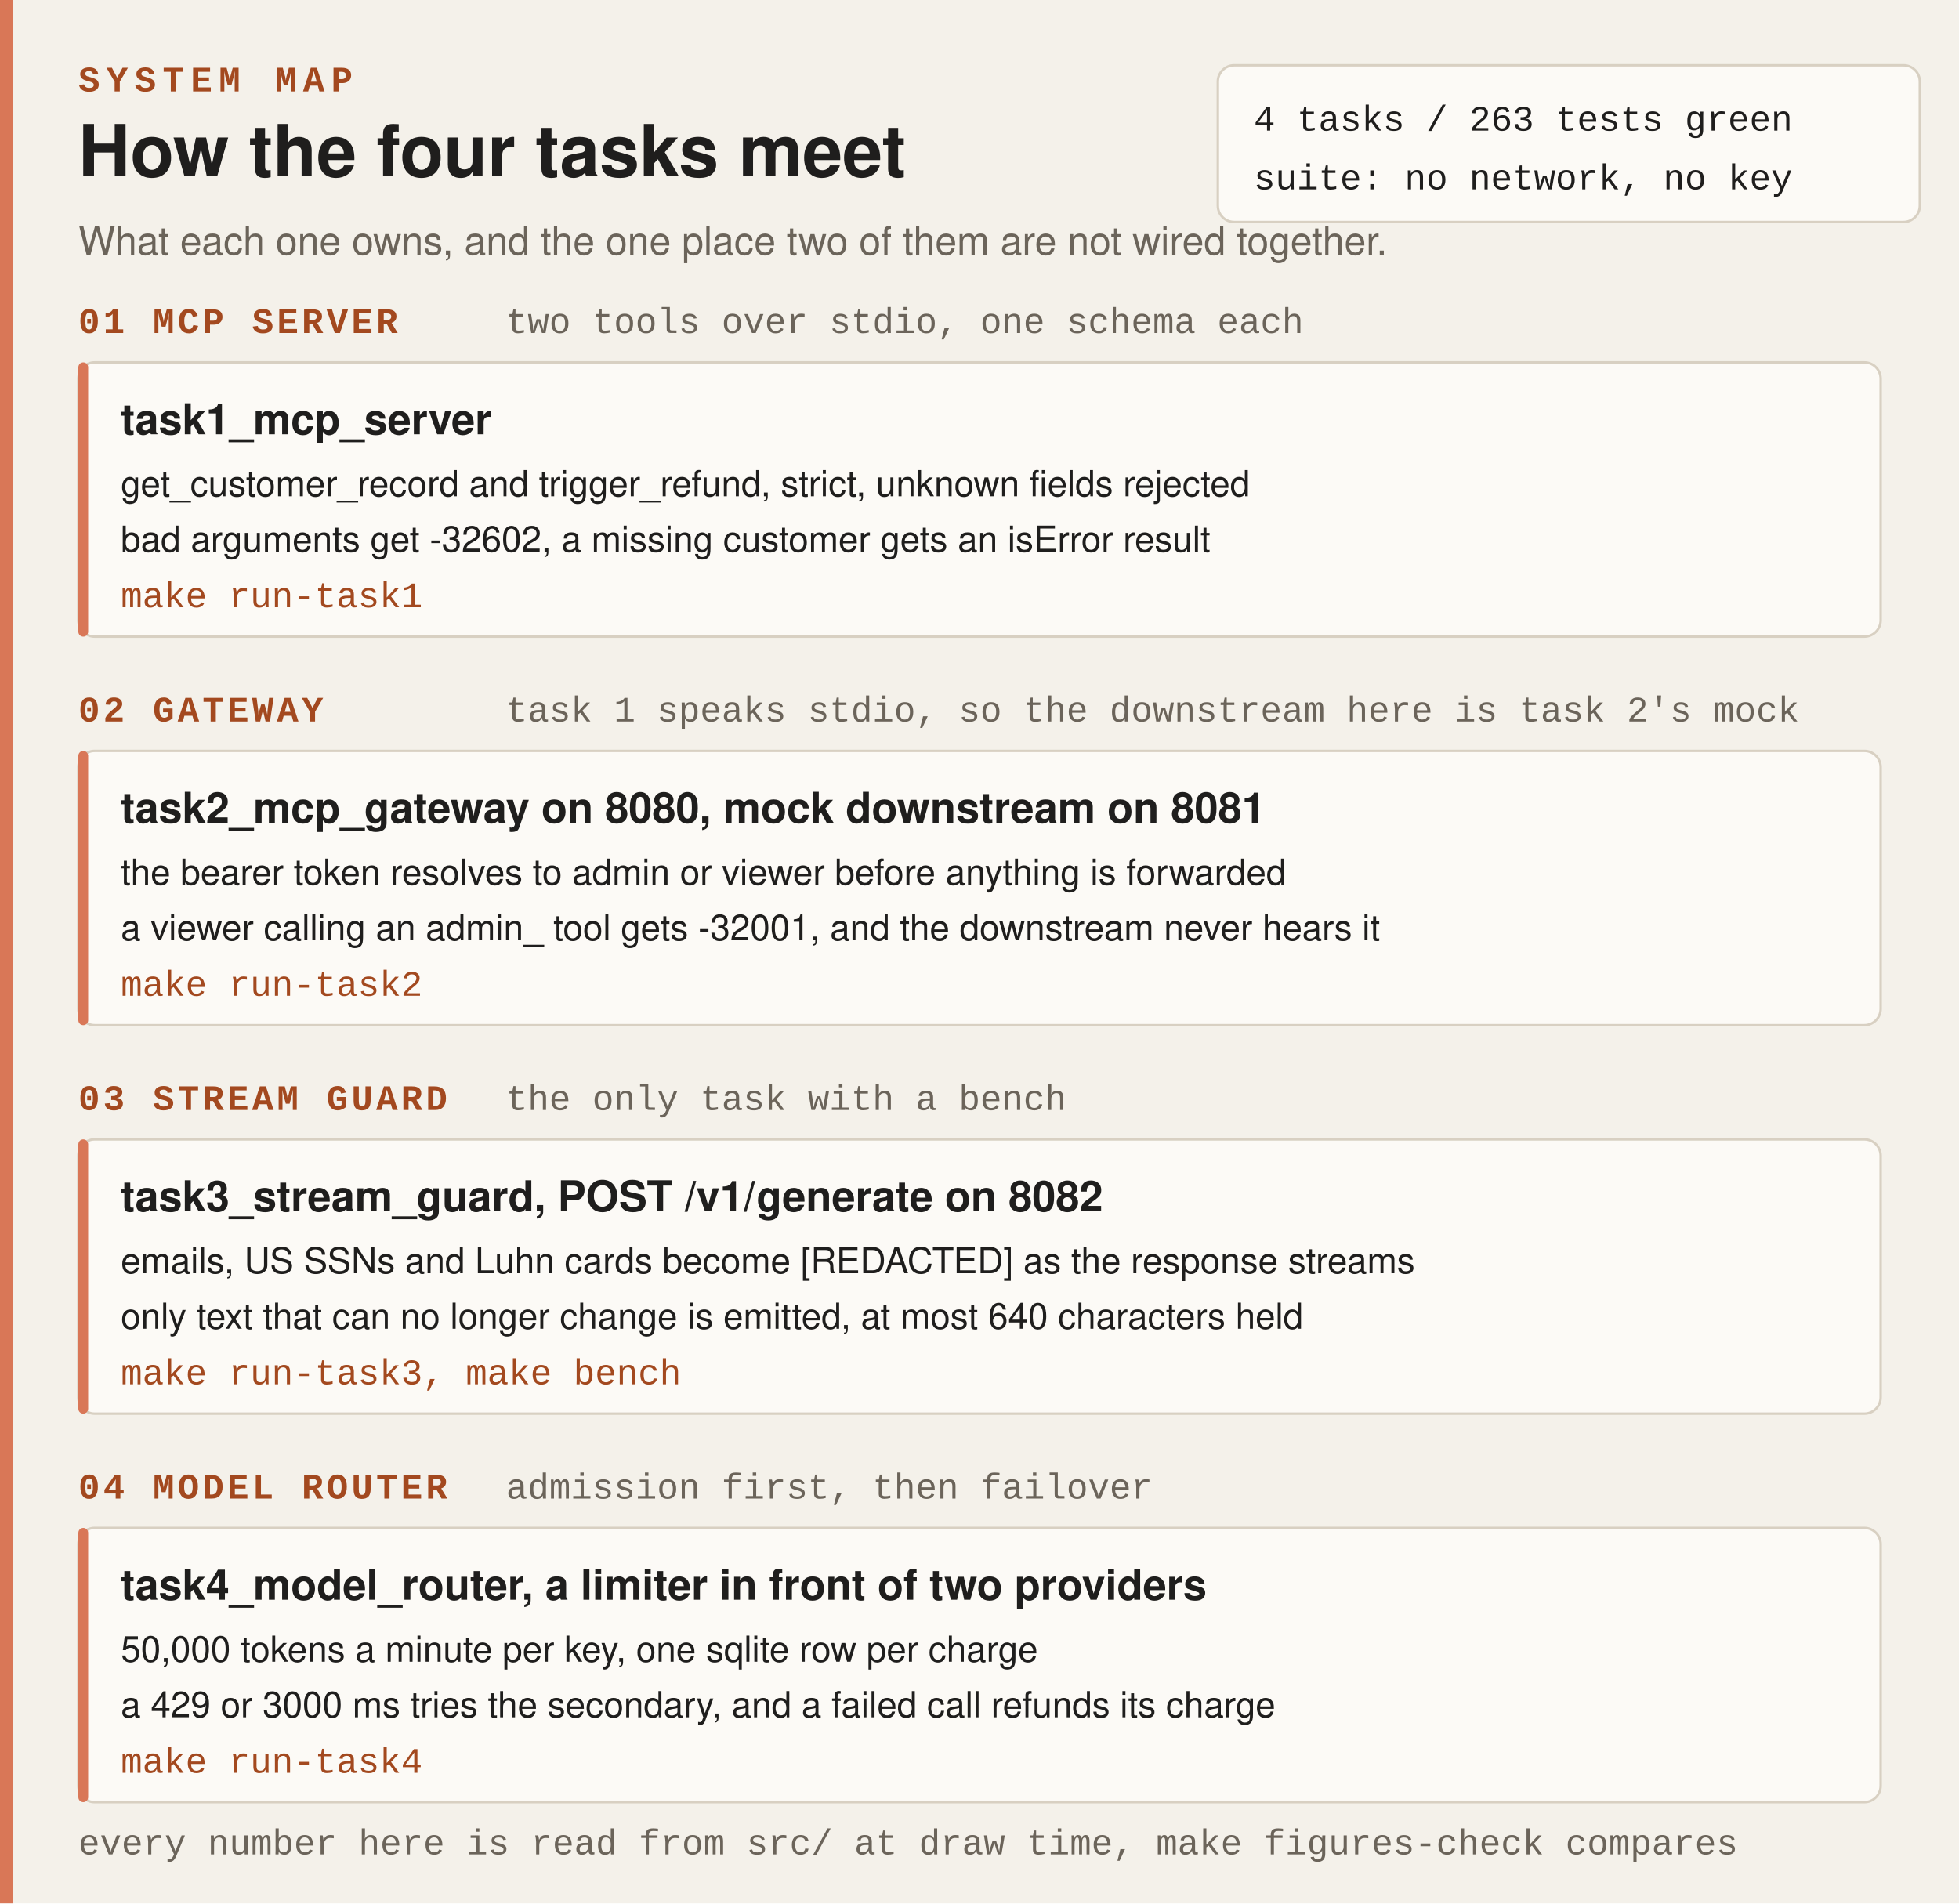
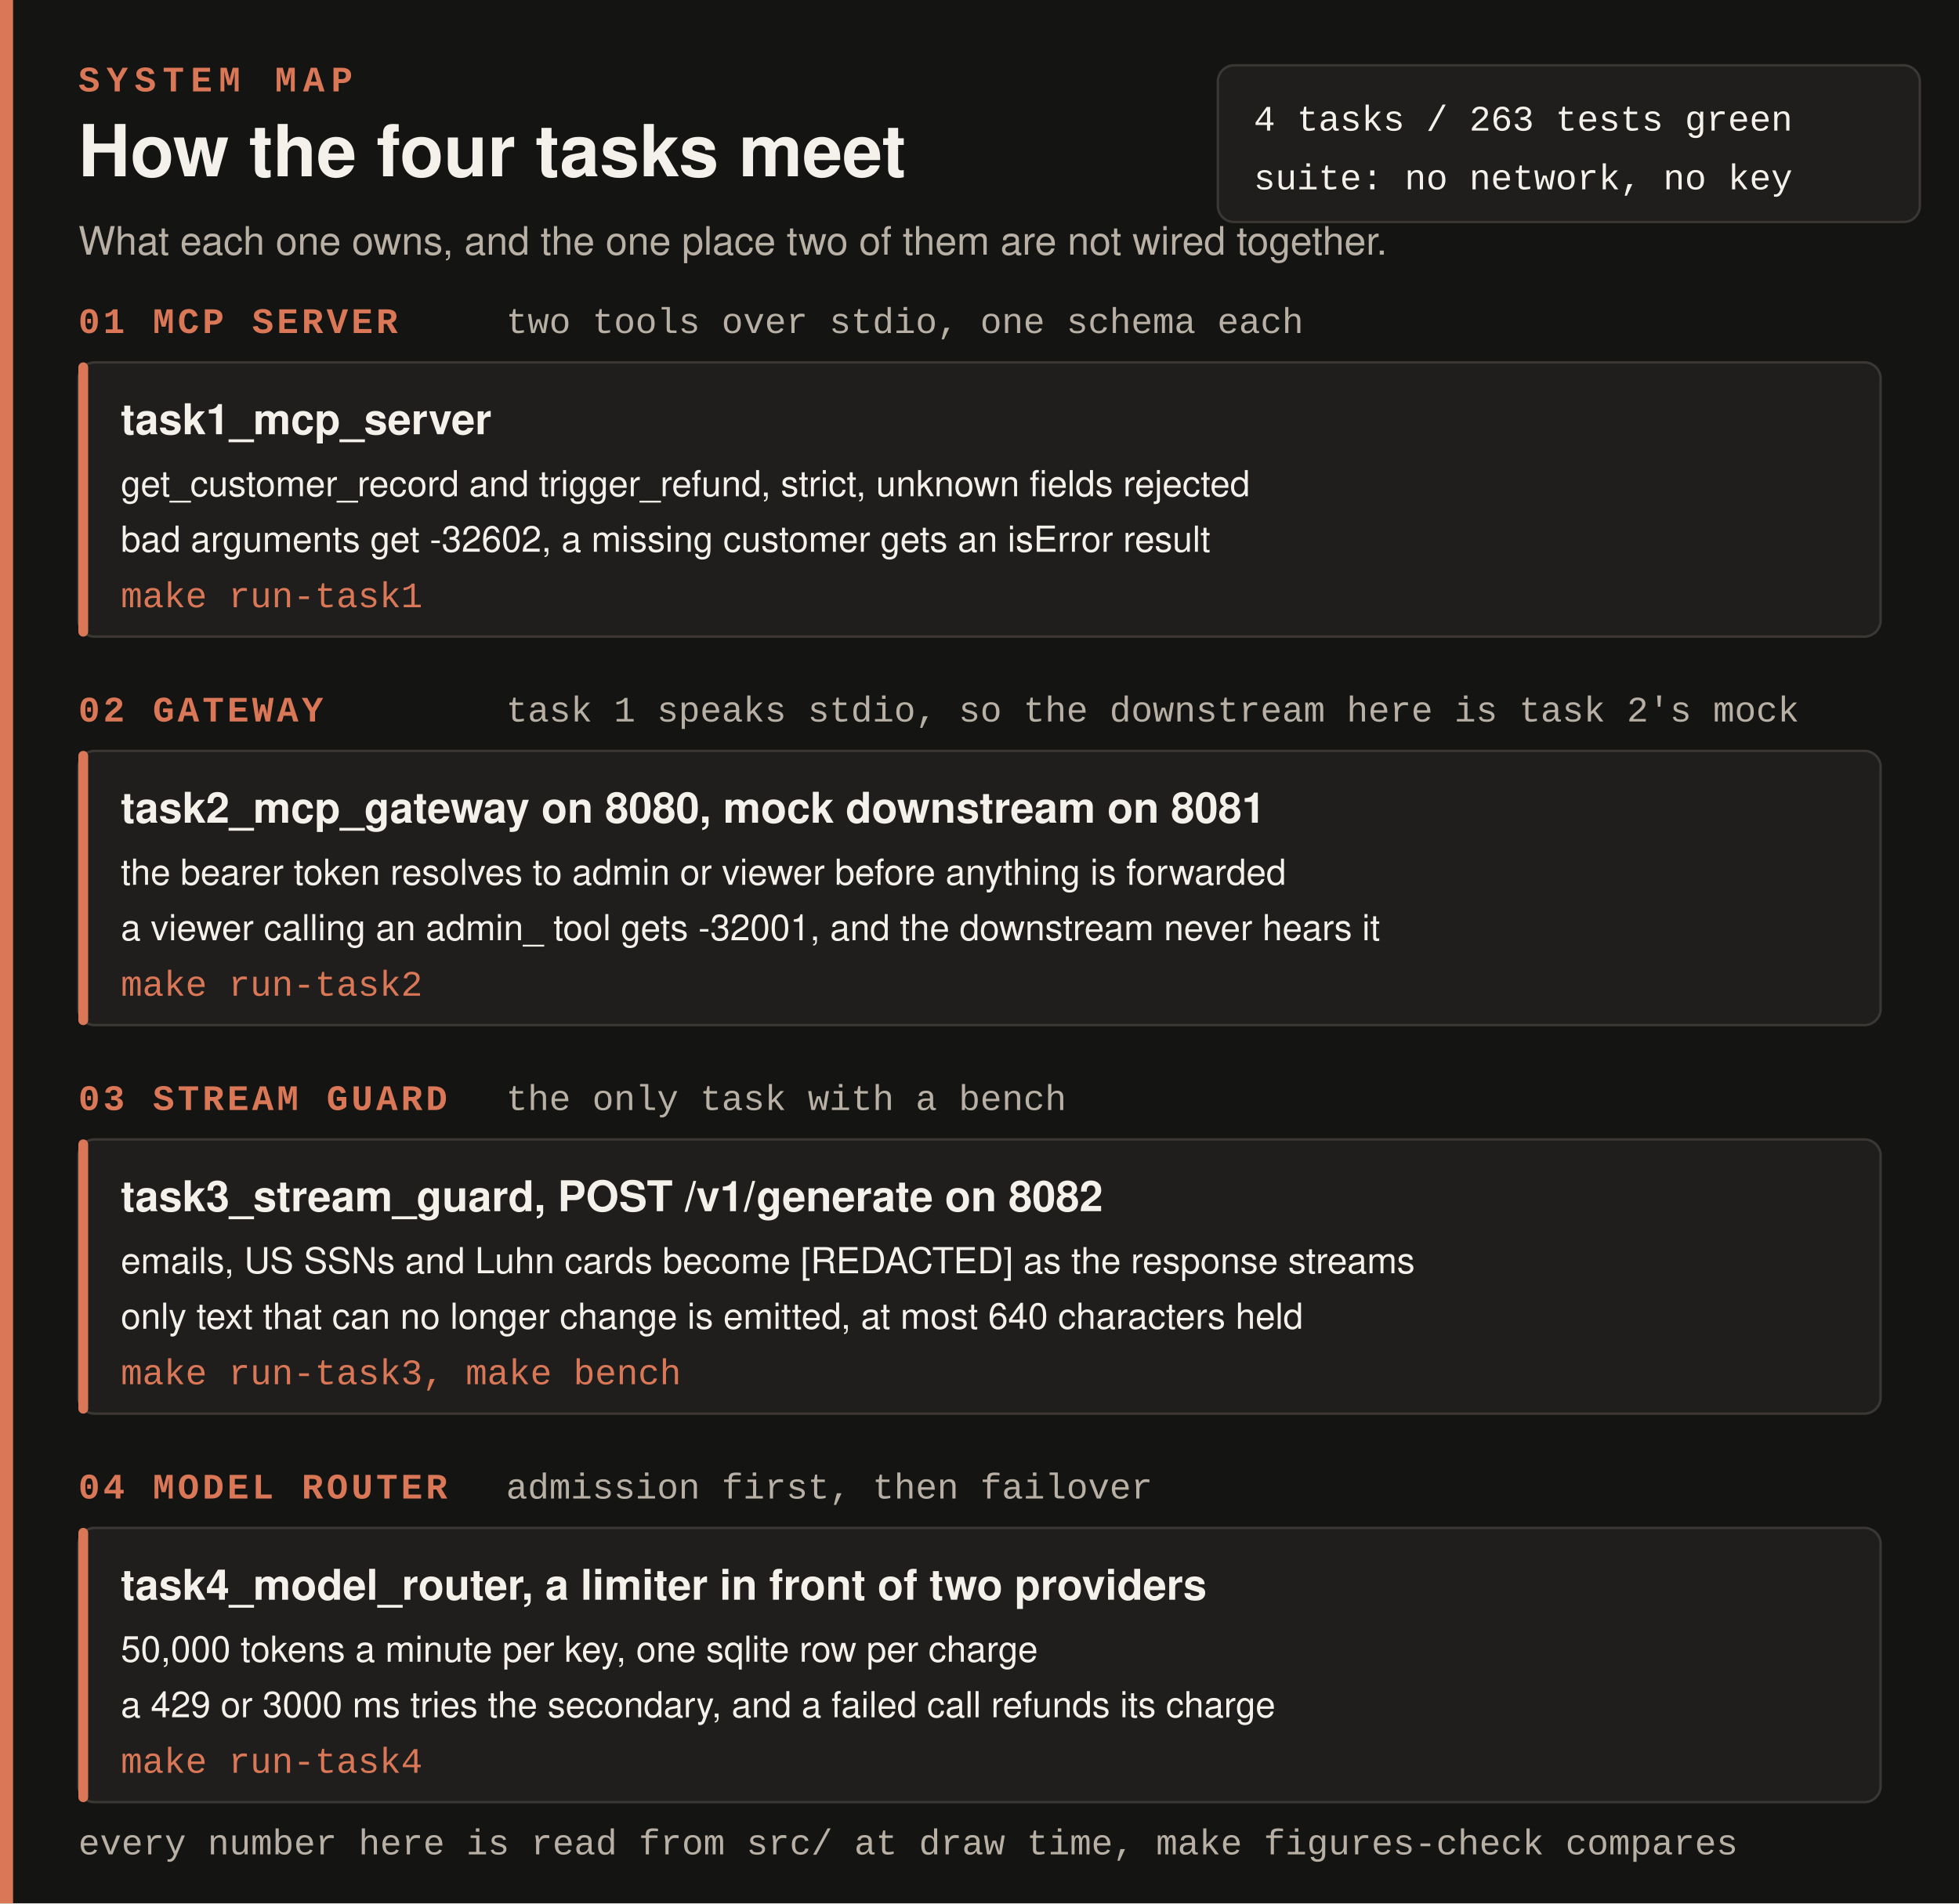
<svg xmlns="http://www.w3.org/2000/svg" viewBox="0 0 1200 1166" role="img" aria-label="System map of what each of the four tasks owns, and where two of them are not wired together">
-   <rect x="0" y="0" width="1200" height="1166" fill="#F4F1EA" />
+   <rect x="0" y="0" width="1200" height="1166" fill="#141413" />
  <rect x="0" y="0" width="8" height="1166" fill="#D97757" />
-   <text x="48" y="56" font-family="SFMono-Regular,Menlo,Consolas,Liberation Mono,monospace" font-size="22" font-weight="700" fill="#A3491F" text-anchor="start" letter-spacing="4">SYSTEM MAP</text>
-   <text x="48" y="108" font-family="Helvetica Neue,Helvetica,Arial,sans-serif" font-size="44" font-weight="700" fill="#1F1E1D" text-anchor="start">How the four tasks meet</text>
-   <text x="48" y="156" font-family="Helvetica Neue,Helvetica,Arial,sans-serif" font-size="24" font-weight="400" fill="#6B645A" text-anchor="start">What each one owns, and the one place two of them are not wired together.</text>
-   <rect x="746" y="40" width="430" height="96" rx="10" fill="#FCFAF6" stroke="#D8D0C2" stroke-width="1.5" />
-   <text x="768" y="80" font-family="SFMono-Regular,Menlo,Consolas,Liberation Mono,monospace" font-size="22" font-weight="400" fill="#1F1E1D" text-anchor="start">4 tasks / 263 tests green</text>
-   <text x="768" y="116" font-family="SFMono-Regular,Menlo,Consolas,Liberation Mono,monospace" font-size="22" font-weight="400" fill="#1F1E1D" text-anchor="start">suite: no network, no key</text>
-   <text x="48" y="204" font-family="SFMono-Regular,Menlo,Consolas,Liberation Mono,monospace" font-size="22" font-weight="700" fill="#A3491F" text-anchor="start" letter-spacing="2">01  MCP SERVER</text>
-   <text x="310" y="204" font-family="SFMono-Regular,Menlo,Consolas,Liberation Mono,monospace" font-size="22" font-weight="400" fill="#6B645A" text-anchor="start">two tools over stdio, one schema each</text>
-   <rect x="48" y="222" width="1104" height="168" rx="10" fill="#FCFAF6" stroke="#D8D0C2" stroke-width="1.5" />
+   <text x="48" y="56" font-family="SFMono-Regular,Menlo,Consolas,Liberation Mono,monospace" font-size="22" font-weight="700" fill="#D97757" text-anchor="start" letter-spacing="4">SYSTEM MAP</text>
+   <text x="48" y="108" font-family="Helvetica Neue,Helvetica,Arial,sans-serif" font-size="44" font-weight="700" fill="#F4F1EA" text-anchor="start">How the four tasks meet</text>
+   <text x="48" y="156" font-family="Helvetica Neue,Helvetica,Arial,sans-serif" font-size="24" font-weight="400" fill="#B8B0A4" text-anchor="start">What each one owns, and the one place two of them are not wired together.</text>
+   <rect x="746" y="40" width="430" height="96" rx="10" fill="#1F1E1D" stroke="#3A3734" stroke-width="1.5" />
+   <text x="768" y="80" font-family="SFMono-Regular,Menlo,Consolas,Liberation Mono,monospace" font-size="22" font-weight="400" fill="#F4F1EA" text-anchor="start">4 tasks / 263 tests green</text>
+   <text x="768" y="116" font-family="SFMono-Regular,Menlo,Consolas,Liberation Mono,monospace" font-size="22" font-weight="400" fill="#F4F1EA" text-anchor="start">suite: no network, no key</text>
+   <text x="48" y="204" font-family="SFMono-Regular,Menlo,Consolas,Liberation Mono,monospace" font-size="22" font-weight="700" fill="#D97757" text-anchor="start" letter-spacing="2">01  MCP SERVER</text>
+   <text x="310" y="204" font-family="SFMono-Regular,Menlo,Consolas,Liberation Mono,monospace" font-size="22" font-weight="400" fill="#B8B0A4" text-anchor="start">two tools over stdio, one schema each</text>
+   <rect x="48" y="222" width="1104" height="168" rx="10" fill="#1F1E1D" stroke="#3A3734" stroke-width="1.5" />
  <rect x="48" y="222" width="6" height="168" rx="3" fill="#D97757" />
-   <text x="74" y="266" font-family="Helvetica Neue,Helvetica,Arial,sans-serif" font-size="26" font-weight="700" fill="#1F1E1D" text-anchor="start">task1_mcp_server</text>
-   <text x="74" y="304" font-family="Helvetica Neue,Helvetica,Arial,sans-serif" font-size="22" font-weight="400" fill="#1F1E1D" text-anchor="start">get_customer_record and trigger_refund, strict, unknown fields rejected</text>
-   <text x="74" y="338" font-family="Helvetica Neue,Helvetica,Arial,sans-serif" font-size="22" font-weight="400" fill="#1F1E1D" text-anchor="start">bad arguments get -32602, a missing customer gets an isError result</text>
-   <text x="74" y="372" font-family="SFMono-Regular,Menlo,Consolas,Liberation Mono,monospace" font-size="22" font-weight="400" fill="#A3491F" text-anchor="start">make run-task1</text>
-   <text x="48" y="442" font-family="SFMono-Regular,Menlo,Consolas,Liberation Mono,monospace" font-size="22" font-weight="700" fill="#A3491F" text-anchor="start" letter-spacing="2">02  GATEWAY</text>
-   <text x="310" y="442" font-family="SFMono-Regular,Menlo,Consolas,Liberation Mono,monospace" font-size="22" font-weight="400" fill="#6B645A" text-anchor="start">task 1 speaks stdio, so the downstream here is task 2's mock</text>
-   <rect x="48" y="460" width="1104" height="168" rx="10" fill="#FCFAF6" stroke="#D8D0C2" stroke-width="1.5" />
+   <text x="74" y="266" font-family="Helvetica Neue,Helvetica,Arial,sans-serif" font-size="26" font-weight="700" fill="#F4F1EA" text-anchor="start">task1_mcp_server</text>
+   <text x="74" y="304" font-family="Helvetica Neue,Helvetica,Arial,sans-serif" font-size="22" font-weight="400" fill="#F4F1EA" text-anchor="start">get_customer_record and trigger_refund, strict, unknown fields rejected</text>
+   <text x="74" y="338" font-family="Helvetica Neue,Helvetica,Arial,sans-serif" font-size="22" font-weight="400" fill="#F4F1EA" text-anchor="start">bad arguments get -32602, a missing customer gets an isError result</text>
+   <text x="74" y="372" font-family="SFMono-Regular,Menlo,Consolas,Liberation Mono,monospace" font-size="22" font-weight="400" fill="#D97757" text-anchor="start">make run-task1</text>
+   <text x="48" y="442" font-family="SFMono-Regular,Menlo,Consolas,Liberation Mono,monospace" font-size="22" font-weight="700" fill="#D97757" text-anchor="start" letter-spacing="2">02  GATEWAY</text>
+   <text x="310" y="442" font-family="SFMono-Regular,Menlo,Consolas,Liberation Mono,monospace" font-size="22" font-weight="400" fill="#B8B0A4" text-anchor="start">task 1 speaks stdio, so the downstream here is task 2's mock</text>
+   <rect x="48" y="460" width="1104" height="168" rx="10" fill="#1F1E1D" stroke="#3A3734" stroke-width="1.5" />
  <rect x="48" y="460" width="6" height="168" rx="3" fill="#D97757" />
-   <text x="74" y="504" font-family="Helvetica Neue,Helvetica,Arial,sans-serif" font-size="26" font-weight="700" fill="#1F1E1D" text-anchor="start">task2_mcp_gateway on 8080, mock downstream on 8081</text>
-   <text x="74" y="542" font-family="Helvetica Neue,Helvetica,Arial,sans-serif" font-size="22" font-weight="400" fill="#1F1E1D" text-anchor="start">the bearer token resolves to admin or viewer before anything is forwarded</text>
-   <text x="74" y="576" font-family="Helvetica Neue,Helvetica,Arial,sans-serif" font-size="22" font-weight="400" fill="#1F1E1D" text-anchor="start">a viewer calling an admin_ tool gets -32001, and the downstream never hears it</text>
-   <text x="74" y="610" font-family="SFMono-Regular,Menlo,Consolas,Liberation Mono,monospace" font-size="22" font-weight="400" fill="#A3491F" text-anchor="start">make run-task2</text>
-   <text x="48" y="680" font-family="SFMono-Regular,Menlo,Consolas,Liberation Mono,monospace" font-size="22" font-weight="700" fill="#A3491F" text-anchor="start" letter-spacing="2">03  STREAM GUARD</text>
-   <text x="310" y="680" font-family="SFMono-Regular,Menlo,Consolas,Liberation Mono,monospace" font-size="22" font-weight="400" fill="#6B645A" text-anchor="start">the only task with a bench</text>
-   <rect x="48" y="698" width="1104" height="168" rx="10" fill="#FCFAF6" stroke="#D8D0C2" stroke-width="1.5" />
+   <text x="74" y="504" font-family="Helvetica Neue,Helvetica,Arial,sans-serif" font-size="26" font-weight="700" fill="#F4F1EA" text-anchor="start">task2_mcp_gateway on 8080, mock downstream on 8081</text>
+   <text x="74" y="542" font-family="Helvetica Neue,Helvetica,Arial,sans-serif" font-size="22" font-weight="400" fill="#F4F1EA" text-anchor="start">the bearer token resolves to admin or viewer before anything is forwarded</text>
+   <text x="74" y="576" font-family="Helvetica Neue,Helvetica,Arial,sans-serif" font-size="22" font-weight="400" fill="#F4F1EA" text-anchor="start">a viewer calling an admin_ tool gets -32001, and the downstream never hears it</text>
+   <text x="74" y="610" font-family="SFMono-Regular,Menlo,Consolas,Liberation Mono,monospace" font-size="22" font-weight="400" fill="#D97757" text-anchor="start">make run-task2</text>
+   <text x="48" y="680" font-family="SFMono-Regular,Menlo,Consolas,Liberation Mono,monospace" font-size="22" font-weight="700" fill="#D97757" text-anchor="start" letter-spacing="2">03  STREAM GUARD</text>
+   <text x="310" y="680" font-family="SFMono-Regular,Menlo,Consolas,Liberation Mono,monospace" font-size="22" font-weight="400" fill="#B8B0A4" text-anchor="start">the only task with a bench</text>
+   <rect x="48" y="698" width="1104" height="168" rx="10" fill="#1F1E1D" stroke="#3A3734" stroke-width="1.5" />
  <rect x="48" y="698" width="6" height="168" rx="3" fill="#D97757" />
-   <text x="74" y="742" font-family="Helvetica Neue,Helvetica,Arial,sans-serif" font-size="26" font-weight="700" fill="#1F1E1D" text-anchor="start">task3_stream_guard, POST /v1/generate on 8082</text>
-   <text x="74" y="780" font-family="Helvetica Neue,Helvetica,Arial,sans-serif" font-size="22" font-weight="400" fill="#1F1E1D" text-anchor="start">emails, US SSNs and Luhn cards become [REDACTED] as the response streams</text>
-   <text x="74" y="814" font-family="Helvetica Neue,Helvetica,Arial,sans-serif" font-size="22" font-weight="400" fill="#1F1E1D" text-anchor="start">only text that can no longer change is emitted, at most 640 characters held</text>
-   <text x="74" y="848" font-family="SFMono-Regular,Menlo,Consolas,Liberation Mono,monospace" font-size="22" font-weight="400" fill="#A3491F" text-anchor="start">make run-task3, make bench</text>
-   <text x="48" y="918" font-family="SFMono-Regular,Menlo,Consolas,Liberation Mono,monospace" font-size="22" font-weight="700" fill="#A3491F" text-anchor="start" letter-spacing="2">04  MODEL ROUTER</text>
-   <text x="310" y="918" font-family="SFMono-Regular,Menlo,Consolas,Liberation Mono,monospace" font-size="22" font-weight="400" fill="#6B645A" text-anchor="start">admission first, then failover</text>
-   <rect x="48" y="936" width="1104" height="168" rx="10" fill="#FCFAF6" stroke="#D8D0C2" stroke-width="1.5" />
+   <text x="74" y="742" font-family="Helvetica Neue,Helvetica,Arial,sans-serif" font-size="26" font-weight="700" fill="#F4F1EA" text-anchor="start">task3_stream_guard, POST /v1/generate on 8082</text>
+   <text x="74" y="780" font-family="Helvetica Neue,Helvetica,Arial,sans-serif" font-size="22" font-weight="400" fill="#F4F1EA" text-anchor="start">emails, US SSNs and Luhn cards become [REDACTED] as the response streams</text>
+   <text x="74" y="814" font-family="Helvetica Neue,Helvetica,Arial,sans-serif" font-size="22" font-weight="400" fill="#F4F1EA" text-anchor="start">only text that can no longer change is emitted, at most 640 characters held</text>
+   <text x="74" y="848" font-family="SFMono-Regular,Menlo,Consolas,Liberation Mono,monospace" font-size="22" font-weight="400" fill="#D97757" text-anchor="start">make run-task3, make bench</text>
+   <text x="48" y="918" font-family="SFMono-Regular,Menlo,Consolas,Liberation Mono,monospace" font-size="22" font-weight="700" fill="#D97757" text-anchor="start" letter-spacing="2">04  MODEL ROUTER</text>
+   <text x="310" y="918" font-family="SFMono-Regular,Menlo,Consolas,Liberation Mono,monospace" font-size="22" font-weight="400" fill="#B8B0A4" text-anchor="start">admission first, then failover</text>
+   <rect x="48" y="936" width="1104" height="168" rx="10" fill="#1F1E1D" stroke="#3A3734" stroke-width="1.5" />
  <rect x="48" y="936" width="6" height="168" rx="3" fill="#D97757" />
-   <text x="74" y="980" font-family="Helvetica Neue,Helvetica,Arial,sans-serif" font-size="26" font-weight="700" fill="#1F1E1D" text-anchor="start">task4_model_router, a limiter in front of two providers</text>
-   <text x="74" y="1018" font-family="Helvetica Neue,Helvetica,Arial,sans-serif" font-size="22" font-weight="400" fill="#1F1E1D" text-anchor="start">50,000 tokens a minute per key, one sqlite row per charge</text>
-   <text x="74" y="1052" font-family="Helvetica Neue,Helvetica,Arial,sans-serif" font-size="22" font-weight="400" fill="#1F1E1D" text-anchor="start">a 429 or 3000 ms tries the secondary, and a failed call refunds its charge</text>
-   <text x="74" y="1086" font-family="SFMono-Regular,Menlo,Consolas,Liberation Mono,monospace" font-size="22" font-weight="400" fill="#A3491F" text-anchor="start">make run-task4</text>
-   <text x="48" y="1136" font-family="SFMono-Regular,Menlo,Consolas,Liberation Mono,monospace" font-size="22" font-weight="400" fill="#6B645A" text-anchor="start">every number here is read from src/ at draw time, make figures-check compares</text>
+   <text x="74" y="980" font-family="Helvetica Neue,Helvetica,Arial,sans-serif" font-size="26" font-weight="700" fill="#F4F1EA" text-anchor="start">task4_model_router, a limiter in front of two providers</text>
+   <text x="74" y="1018" font-family="Helvetica Neue,Helvetica,Arial,sans-serif" font-size="22" font-weight="400" fill="#F4F1EA" text-anchor="start">50,000 tokens a minute per key, one sqlite row per charge</text>
+   <text x="74" y="1052" font-family="Helvetica Neue,Helvetica,Arial,sans-serif" font-size="22" font-weight="400" fill="#F4F1EA" text-anchor="start">a 429 or 3000 ms tries the secondary, and a failed call refunds its charge</text>
+   <text x="74" y="1086" font-family="SFMono-Regular,Menlo,Consolas,Liberation Mono,monospace" font-size="22" font-weight="400" fill="#D97757" text-anchor="start">make run-task4</text>
+   <text x="48" y="1136" font-family="SFMono-Regular,Menlo,Consolas,Liberation Mono,monospace" font-size="22" font-weight="400" fill="#B8B0A4" text-anchor="start">every number here is read from src/ at draw time, make figures-check compares</text>
</svg>
